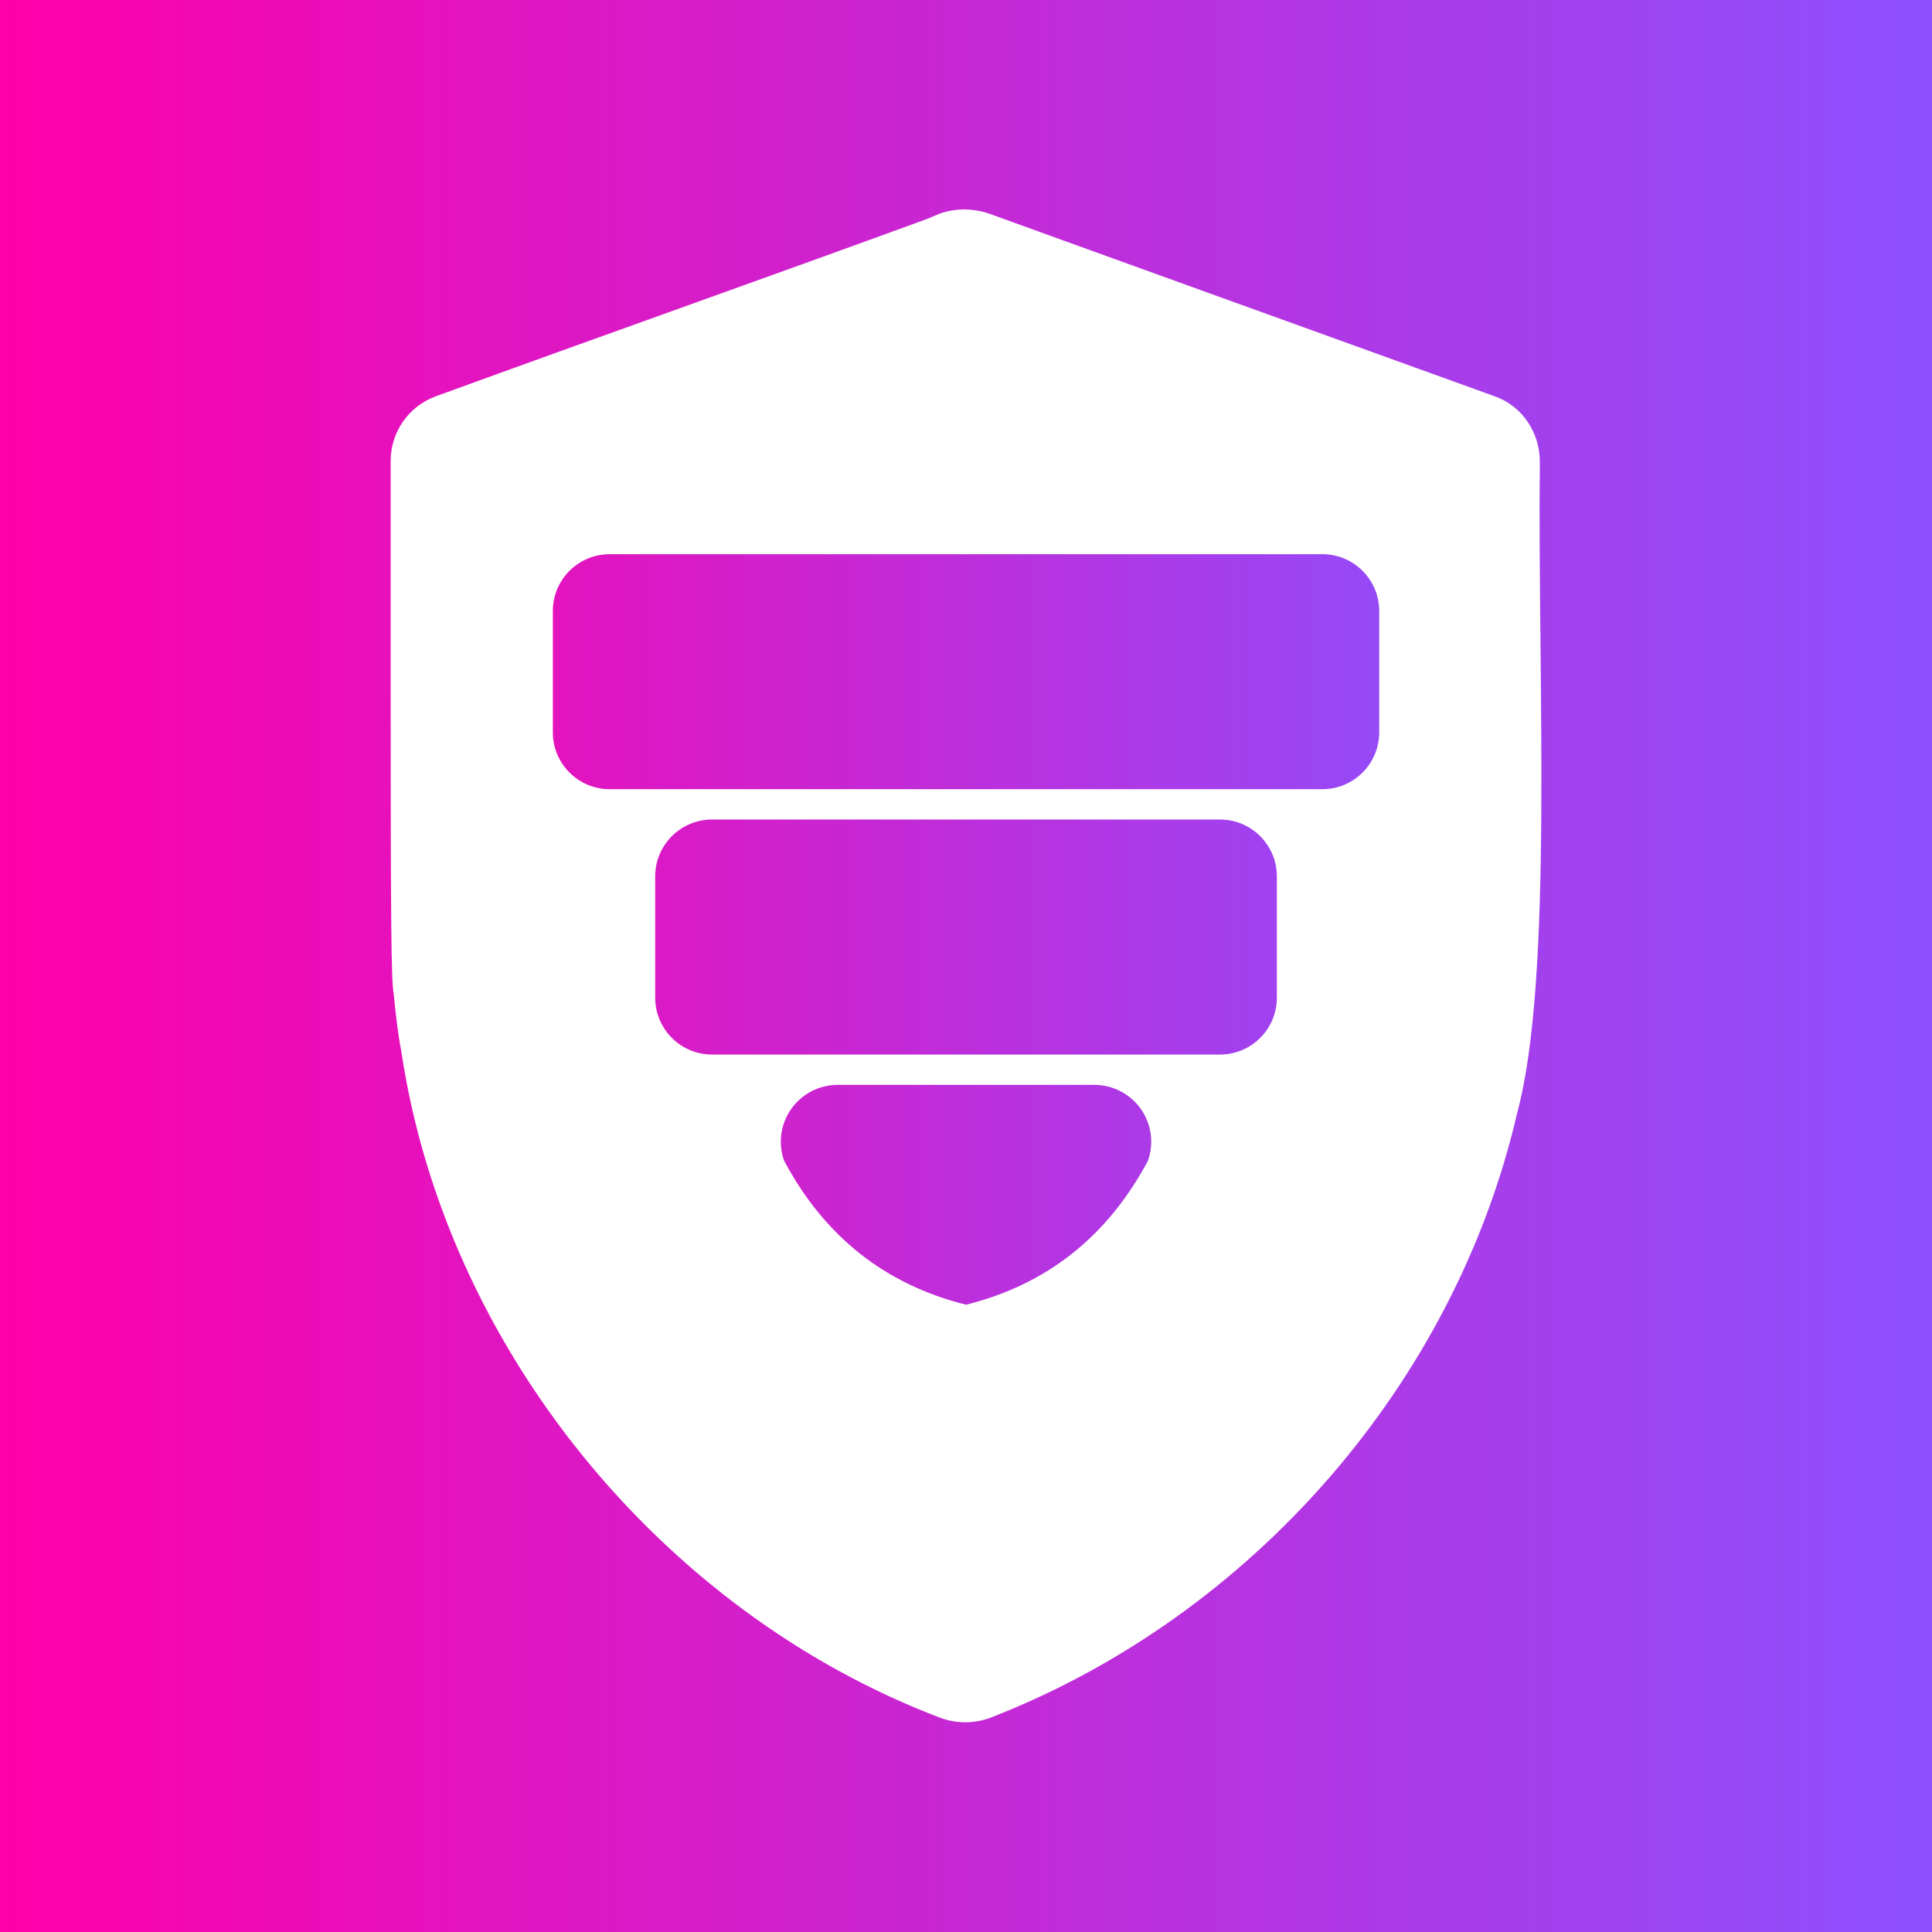
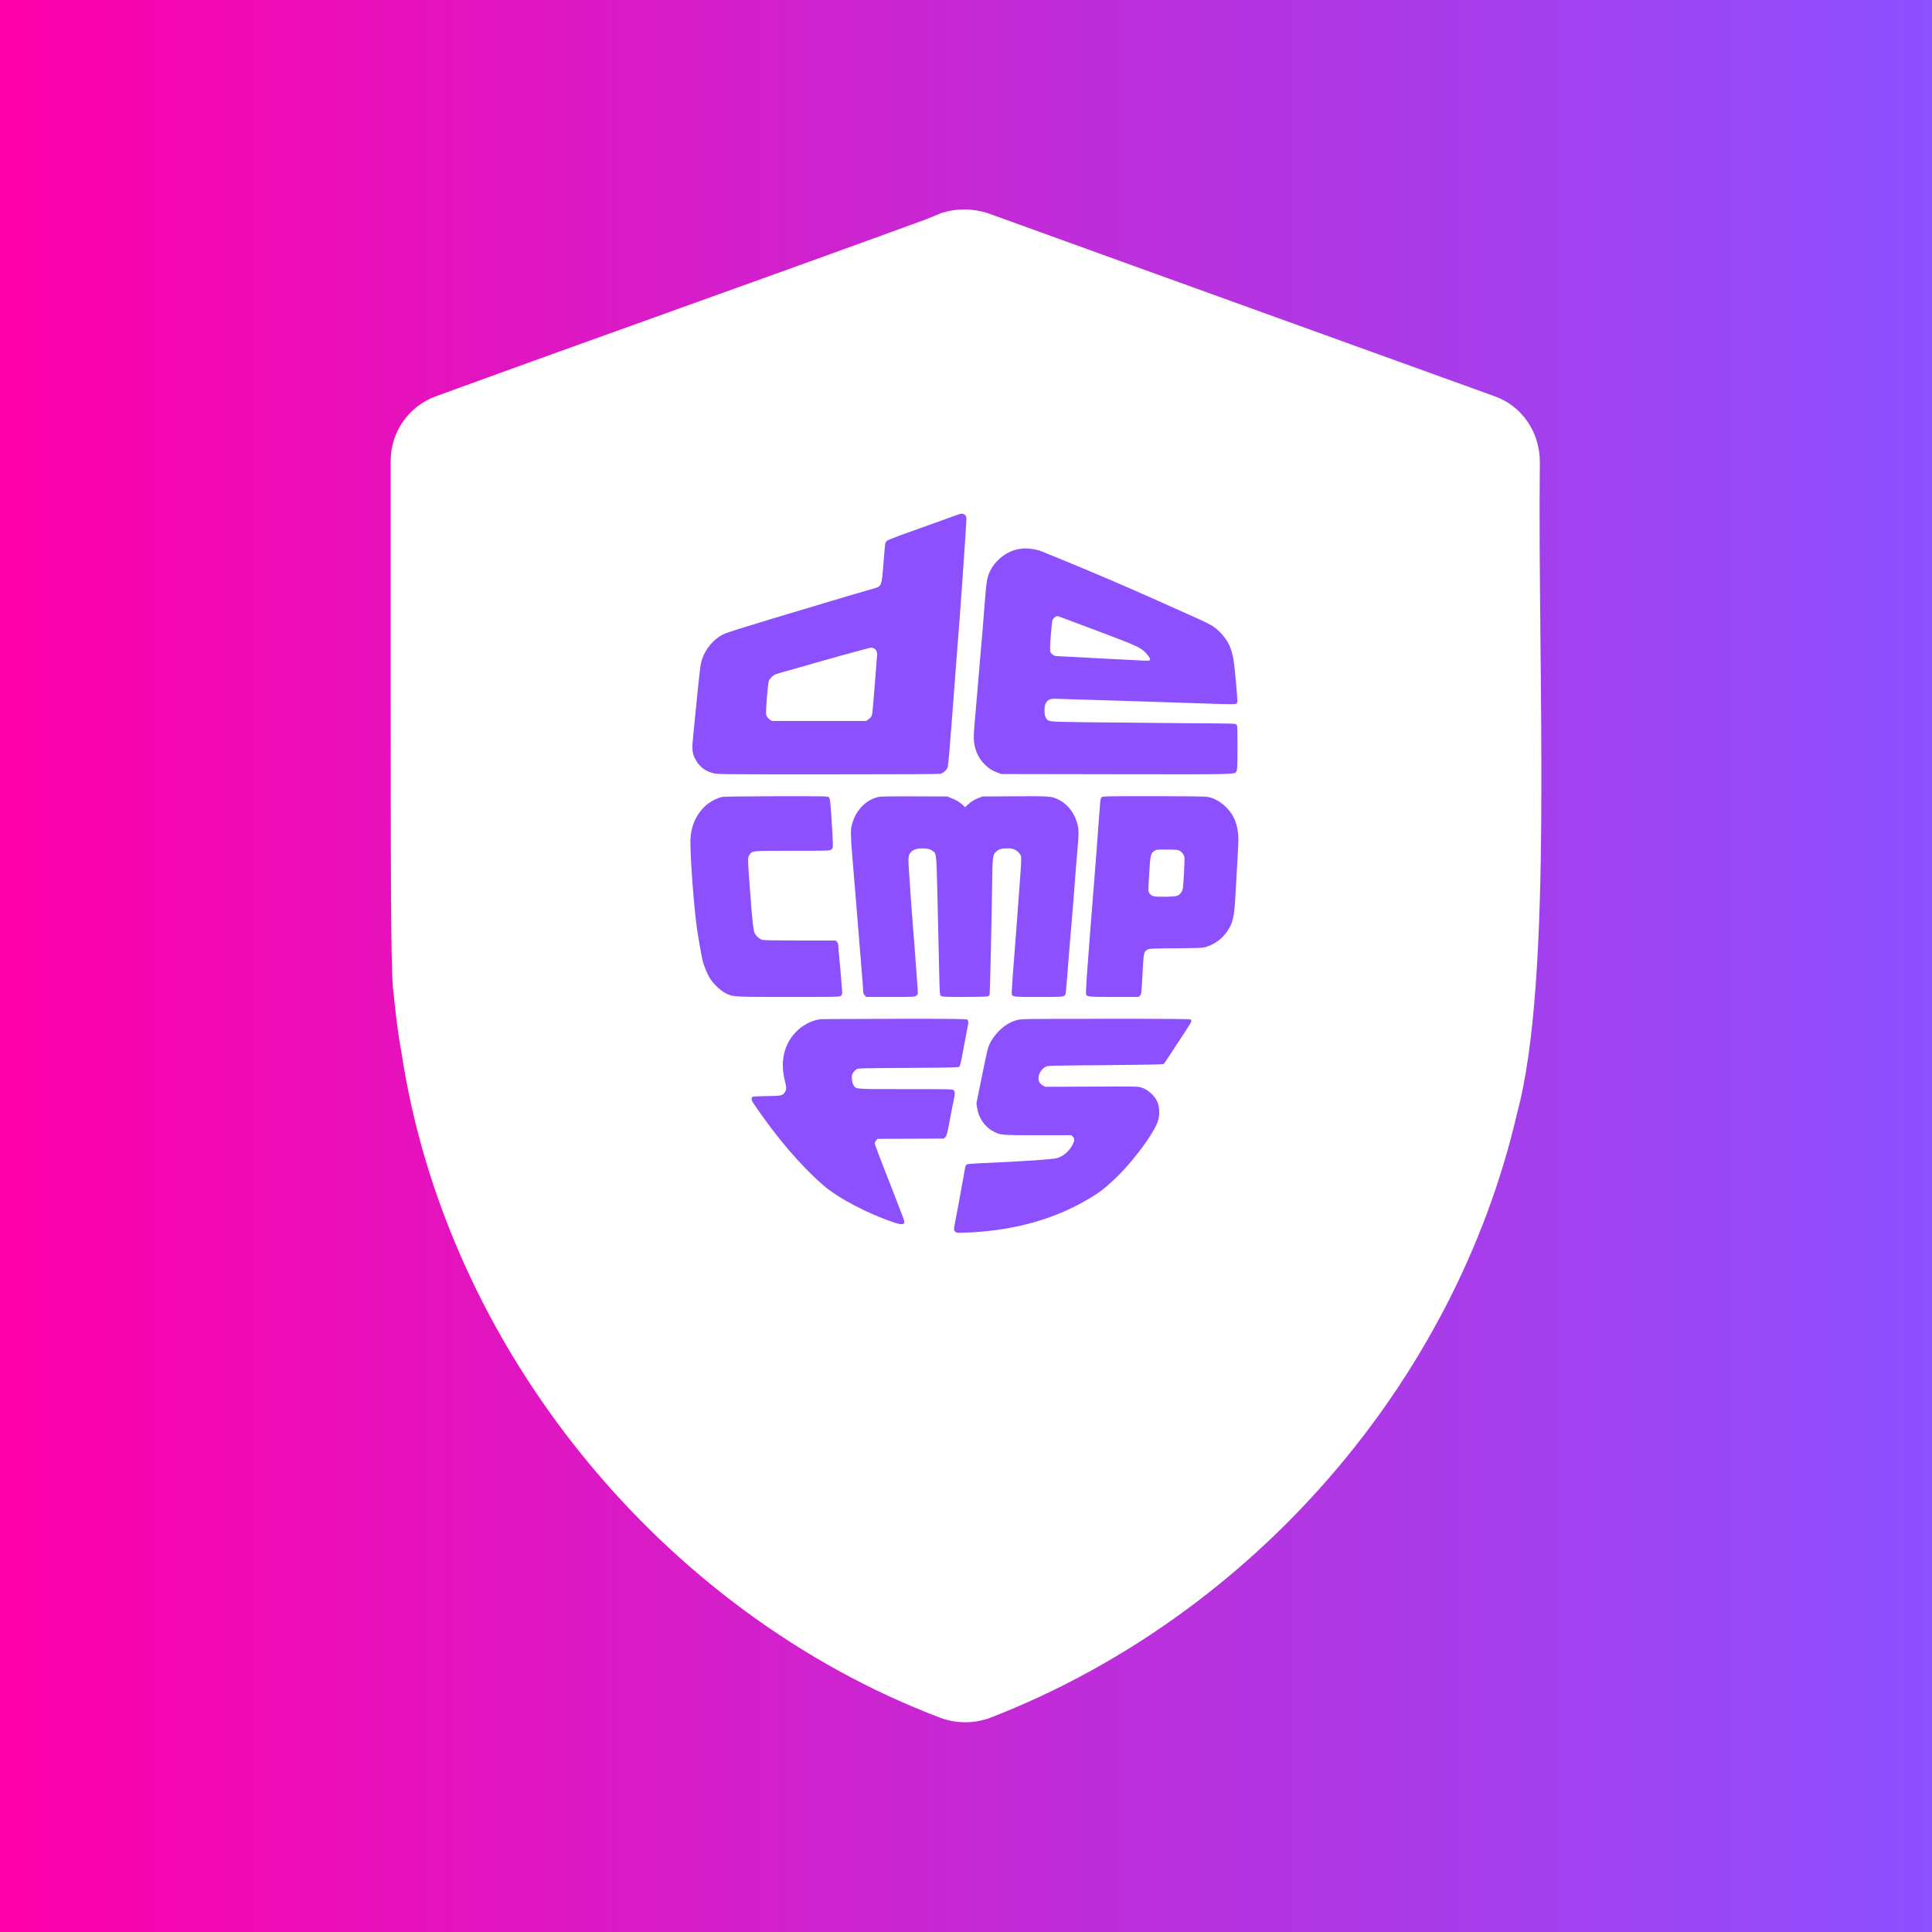
<svg xmlns="http://www.w3.org/2000/svg" viewBox="-6.527 2.221 32.279 32.279" role="img" aria-label="Socket decmpfs">
  <defs>
    <linearGradient id="socket-brand-plate" gradientUnits="userSpaceOnUse" x1="-6.527" y1="0" x2="25.753" y2="0">
      <stop offset="0%" stop-color="#ff00aa" />
      <stop offset="100%" stop-color="#8c50ff" />
    </linearGradient>
  </defs>
  <rect data-socket-layer="plate" x="-6.527" y="2.221" width="32.279" height="32.279" fill="url(#socket-brand-plate)" />
  <path data-socket-layer="shield" fill="#ffffff" d="M18.44 8.84c.46.16.76.6.76 1.1-.04 3.58.23 8.63-.38 10.88-1.04 4.5-4.42 8.4-8.8 10.1a1.2 1.2 0 0 1-.84 0C4.52 29.15.92 24.73.18 19.8c-.06-.31-.1-.67-.13-.98-.04-.2-.05-1.14-.05-5.17V9.91a1.15 1.15 0 0 1 .76-1.07c2.8-1.02 5.38-1.93 8.2-2.96l.24-.1q.38-.12.77 0l2.24.81z" />
  <g data-socket-layer="glyph" transform="translate(2.013 9.2) scale(0.63333)">
-     <path fill="url(#socket-brand-plate)" fill-rule="evenodd" d="M2.6 3.6h18.8a1.5 1.5 0 0 1 1.5 1.5v3.2a1.5 1.5 0 0 1-1.5 1.5H2.6a1.5 1.5 0 0 1-1.5-1.5V5.1a1.5 1.5 0 0 1 1.5-1.5" />
-     <path fill="url(#socket-brand-plate)" fill-rule="evenodd" d="M5.3 10.6h13.4a1.5 1.5 0 0 1 1.5 1.5v3.2a1.5 1.5 0 0 1-1.5 1.5H5.3a1.5 1.5 0 0 1-1.5-1.5v-3.2a1.5 1.5 0 0 1 1.5-1.5" />
-     <path fill="url(#socket-brand-plate)" fill-rule="evenodd" d="M8.6 17.6h6.8a1.5 1.5 0 0 1 1.4 2q-1.6 3-4.8 3.8-3.2-.8-4.8-3.8a1.5 1.5 0 0 1 1.4-2" />
+     <g transform="translate(1.913 26.704) scale(0.0016 -0.0016)">
+       <path fill="url(#socket-brand-plate)" fill-rule="nonzero" d="M6150 15085c-36-13-139-50-230-83s-331-119-535-192c-264-94-376-138-391-155-25-27-24-23-54-405-27-338-27-340-167-379-130-36-559-162-683-201-69-21-264-79-435-130-170-50-344-102-385-115s-203-63-360-110c-556-169-592-181-671-233-146-95-263-262-302-427-16-68-41-293-92-820-14-143-32-327-41-410-20-185-14-257 26-343 63-134 161-215 304-252 78-20 106-20 1901-20 1334 0 1831 3 1856 11 40 14 85 53 106 93 11 21 24 148 48 465 19 240 38 492 44 561s24 314 41 545 35 465 40 520c20 197 140 1923 140 2010 0 46-4 56-26 74-33 26-52 25-134-4m-1361-2200c41-21 55-63 47-143-7-74-37-445-61-757-17-218-20-228-85-272l-33-23H3103l-34 23c-19 12-42 38-51 57-15 33-15 51 2 291 12 158 24 269 33 290 8 19 32 50 54 70 42 38 52 42 263 99 63 17 167 47 230 65 364 107 1111 313 1138 314 13 1 36-6 51-14m2426 1645c-89-11-141-27-229-73-96-50-203-152-259-248-72-124-85-185-113-553-23-309-42-544-79-961-8-93-28-332-45-530-16-198-37-439-46-535s-14-206-11-245c12-162 66-292 164-396 69-72 133-115 230-152l58-22 1897-3c2056-3 1946-5 1982 50 13 20 15 77 16 380 1 239-2 363-9 377-7 12-25 22-44 25-17 3-448 8-957 11-509 4-1181 10-1495 14-631 8-614 7-655 74-31 49-29 201 3 248 38 58 75 70 202 64 60-3 281-10 490-15 209-6 569-17 800-25 492-17 974-33 1345-44 148-5 275-5 288 0 12 5 25 16 29 25 6 15-11 234-43 554-30 298-84 436-233 594-101 106-155 137-566 319-143 63-357 159-475 212s-244 110-280 125-108 47-160 70c-293 129-928 397-1225 517-88 36-186 76-218 89-109 46-252 68-362 54m752-1166c226-85 377-142 493-185 58-22 146-55 195-74 480-180 552-216 635-317 52-61 62-91 34-102-9-3-51-4-93-1s-179 10-306 16c-126 5-427 21-668 35-241 13-451 24-467 24-18 0-43 12-65 31-33 30-35 34-35 98 0 95 29 436 39 463 12 32 51 64 83 67 4 1 73-24 155-55m-5682-2926c-80-15-207-82-275-145-163-150-250-359-250-596 0-296 56-1048 106-1417 14-108 74-448 94-535 18-77 71-210 113-283 53-94 177-215 267-260 124-62 119-62 1041-62 799 0 838 1 860 18 18 16 22 28 21 68-3 60-38 484-52 611-6 51-10 112-10 136 0 30-7 53-21 71l-20 26h-587c-379 0-600 4-625 11-50 14-106 64-129 116-21 47-36 179-67 593-50 658-50 645-13 698 46 64 27 62 705 62 606 0 615 0 641 21 24 19 26 26 25 92 0 40-10 224-22 409-20 296-25 339-41 357-19 21-22 21-865 20-480-1-868-5-896-11m2568-2c-191-47-347-199-415-406-27-84-31-108-31-210 0-63 8-198 17-300 8-102 41-486 71-855 30-368 64-785 75-925 33-398 40-483 40-518 0-21 9-41 25-57l24-25h399c395 0 400 0 427 22 27 21 28 22 22 107-39 537-60 825-77 1026-18 212-29 373-70 979-12 174-5 215 45 262 45 42 106 57 209 52 70-4 91-9 125-31 81-54 77-16 95-797 9-382 21-895 26-1140 10-436 10-445 31-462 19-16 53-18 384-18 210 0 374 4 389 10 14 5 28 20 30 32 6 25 34 1284 42 1878 6 405 9 426 69 479 44 38 91 51 185 51 91 0 147-24 194-83 30-38 31-41 29-140-2-56-10-183-18-282s-28-373-45-610c-17-236-35-475-40-530-13-134-49-635-51-709-3-101-26-96 441-96 382 0 398 1 423 20 29 23 23-32 72 605 20 248 44 547 55 665s31 370 45 560 34 443 45 564c25 279 25 352-1 446-50 180-163 323-313 395-116 55-139 57-721 53l-530-3-82-33c-58-23-99-49-143-88l-62-55-41 38c-55 50-99 77-183 110l-69 28-545 2c-417 1-557-1-597-11m3688-3c-19-17-22-36-36-233-8-118-22-298-30-400s-24-311-35-465-29-383-40-510c-21-244-66-825-102-1316-11-162-18-306-15-320 12-47 30-49 463-49h405l22 23c22 21 23 35 41 351 19 357 21 369 78 404 32 20 53 21 473 24 426 4 442 5 510 27 138 45 254 133 337 254 91 133 114 233 133 567 55 954 55 955 44 1051-20 181-81 313-199 431-88 86-200 149-304 167-39 7-345 11-892 11-777 0-833-1-853-17m1272-877c42-17 85-68 92-109 4-18 0-146-8-285-15-244-16-255-41-292-45-68-68-75-266-78-193-3-222 4-263 60-20 27-20 30-3 315 19 317 25 340 85 380 32 22 44 23 203 23 120 0 178-4 201-14M3905 6773c-260-36-493-235-579-495-54-161-56-334-6-532 25-98 25-133 0-173-36-60-61-66-295-68-116-1-221-6-233-9-33-11-29-58 10-114 379-559 768-1015 1148-1346 244-213 745-476 1172-616 148-48 189-33 154 57-10 26-35 93-56 148-20 55-58 152-83 215-224 568-337 865-337 885 0 13 10 35 23 49l22 26 547 2 548 3 25 25c21 22 30 55 70 270 25 135 55 287 66 337 24 116 24 138-1 163-20 20-33 20-791 20-857 0-817-3-860 67-15 23-23 57-26 101-4 58-2 71 19 101 12 19 36 44 51 55 28 21 36 21 857 26 751 5 831 7 846 21 11 12 34 115 74 338 33 177 62 331 65 341 13 41 8 83-10 96-16 12-223 14-1204 13-652-1-1199-4-1216-6m3247-13c-114-30-205-84-298-175-85-84-151-183-183-276-11-30-59-249-107-488l-88-433 12-81c23-159 126-310 260-380 127-67 125-67 740-67h553l24-25c33-32 31-65-6-135-54-102-142-180-245-215-63-22-591-58-1237-85-131-5-246-14-257-20-24-13-24-11-64-245-29-166-116-638-147-790-9-48 8-81 49-92 15-3 122-1 237 5 756 43 1397 229 1965 572 134 81 208 136 348 263 316 284 712 812 767 1022 21 80 19 190-4 263-36 117-154 231-280 270-52 16-116 17-817 13l-762-3-42 23c-50 28-70 63-70 119 0 77 48 153 120 190 33 17 96 19 981 25 665 6 950 11 961 19 8 6 61 83 118 171s156 240 222 338c65 98 118 186 118 196 0 9-5 22-12 29-9 9-333 12-1397 11-1334 0-1389-1-1459-19" />
+     </g>
  </g>
</svg>
